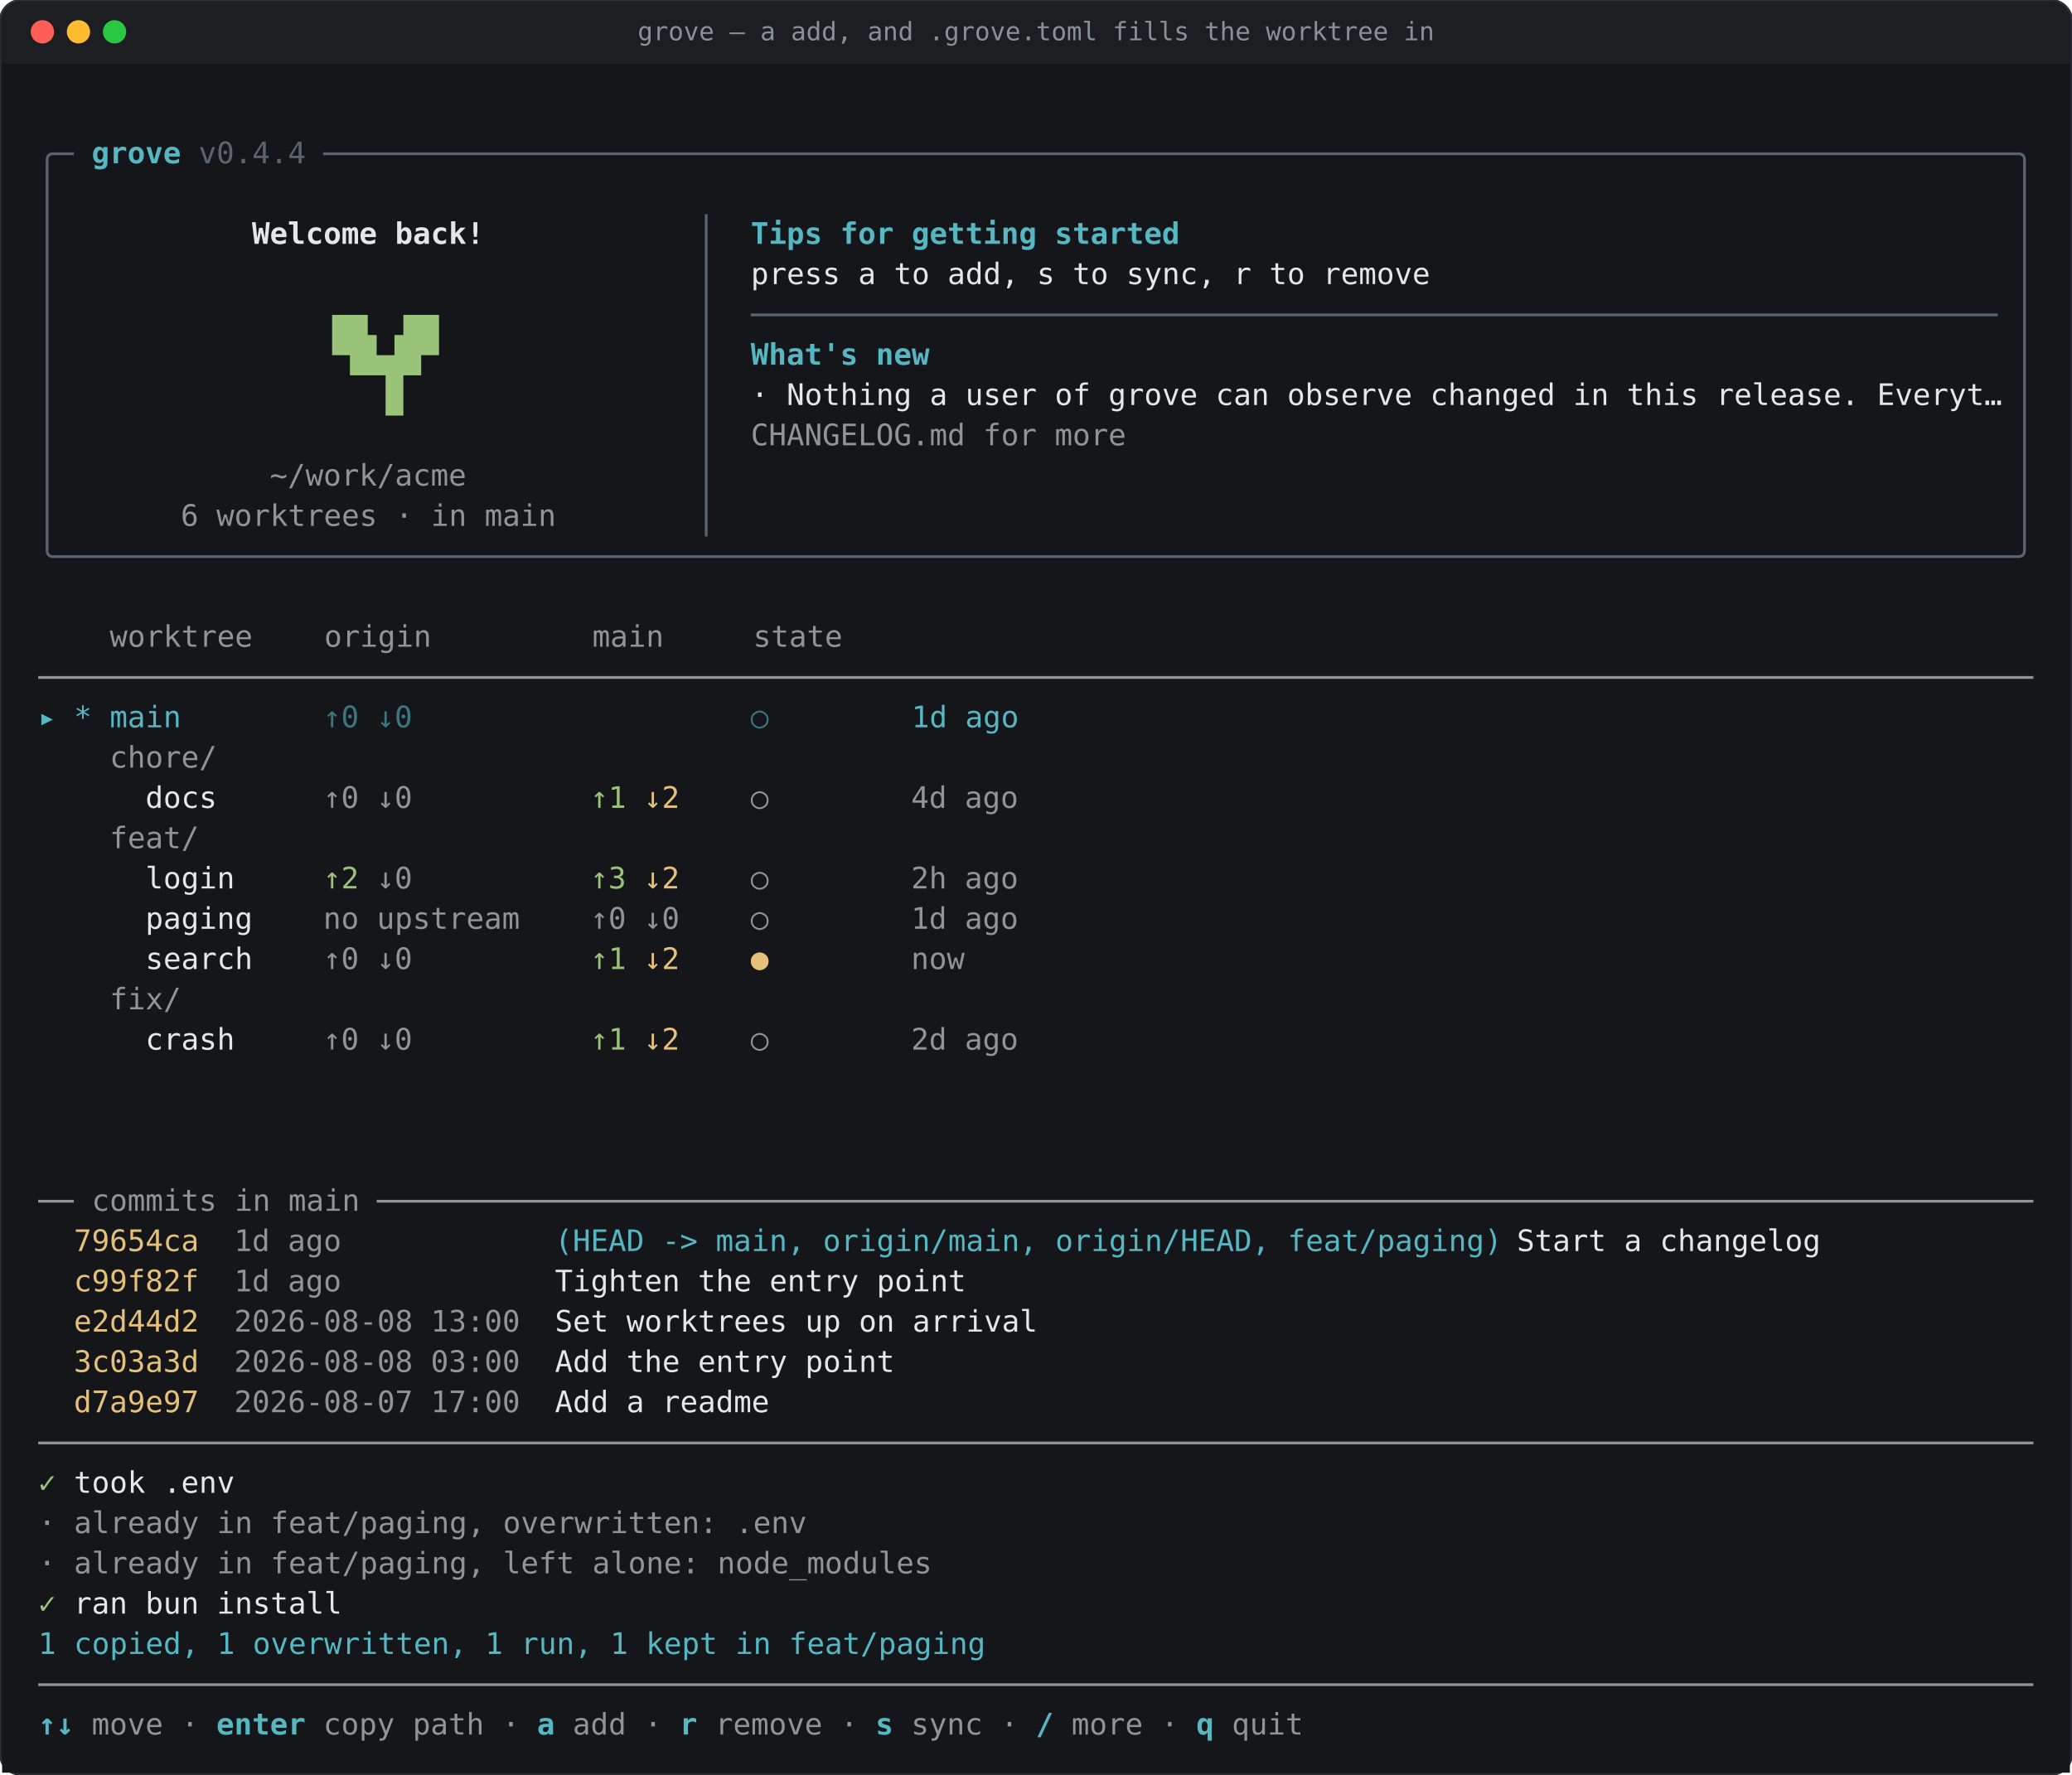
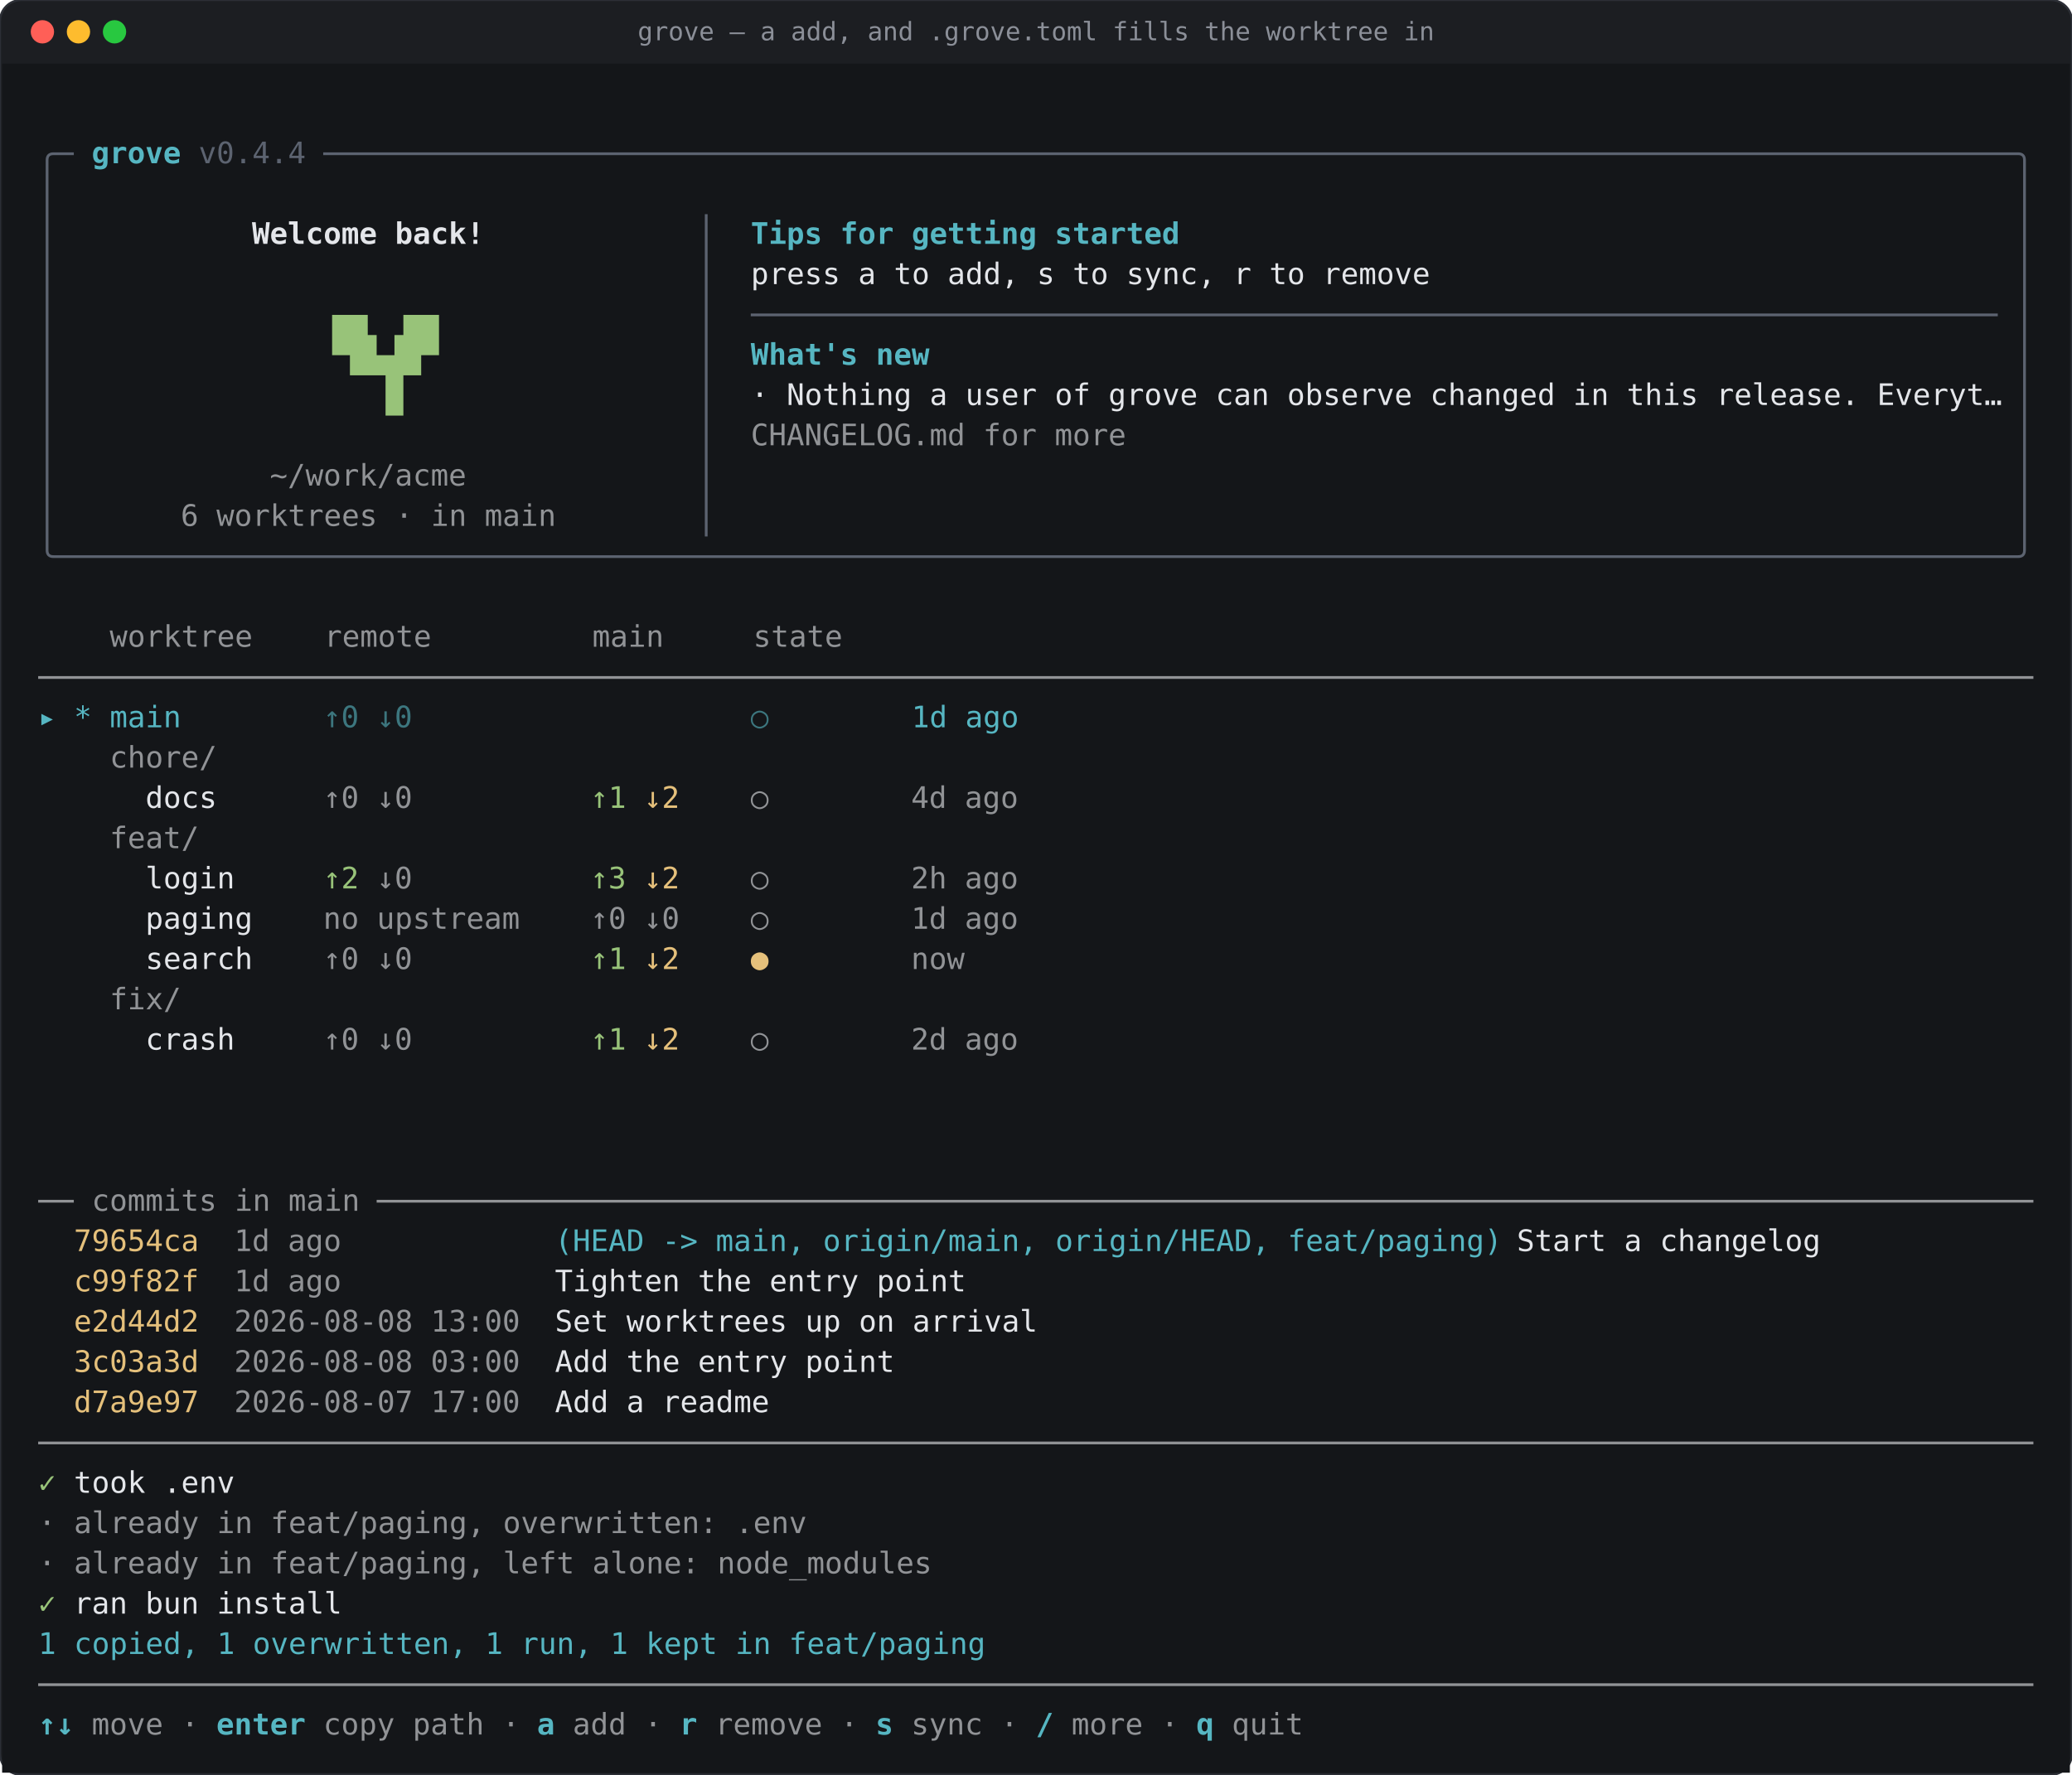
<svg xmlns="http://www.w3.org/2000/svg" width="977" height="837" viewBox="0 0 977 837" font-family="ui-monospace, SFMono-Regular, Menlo, Consolas, 'DejaVu Sans Mono', monospace" font-size="14">
  <rect width="977" height="837" rx="10" fill="#1c1e22" stroke="#2c2f36" />
  <rect x="1" y="30" width="975" height="806" fill="#141619" />
  <circle cx="20" cy="15" r="5.5" fill="#ff5f57" />
  <circle cx="37" cy="15" r="5.5" fill="#febc2e" />
  <circle cx="54" cy="15" r="5.5" fill="#28c840" />
  <text x="488.5" y="19" fill="#8b8f98" font-size="12" text-anchor="middle">grove — a add, and .grove.toml fills the worktree in</text>
  <path fill="#98c379" opacity="1" d="M156.60 148.50h4.20v9.50h-4.20zM160.80 148.50h8.40v9.50h-8.40zM169.20 148.50h4.20v9.50h-4.20zM190.20 148.50h4.20v9.50h-4.20zM194.40 148.50h8.40v9.50h-8.40zM202.80 148.50h4.20v9.50h-4.20zM156.60 158.00h4.20v9.50h-4.20zM160.80 158.00h4.20v9.50h-4.20zM165.00 158.00h4.20v9.50h-4.20zM165.00 167.50h4.20v9.50h-4.20zM169.20 158.00h8.40v19.00h-8.40zM177.60 167.50h8.40v9.50h-8.40zM186.00 158.00h8.40v19.00h-8.40zM194.40 158.00h4.20v9.50h-4.20zM198.60 158.00h4.20v9.50h-4.20zM194.40 167.50h4.20v9.50h-4.20zM202.80 158.00h4.20v9.50h-4.20zM181.80 177.00h4.20v19.00h-4.20zM186.00 177.00h4.20v19.00h-4.20z" />
  <path fill="none" stroke="#5c6370" stroke-width="1.3" opacity="1" d="M22.20 82.00V75.50Q22.20 72.50 25.20 72.50H26.40M26.40 72.50H34.80M152.40 72.50H950.40M954.60 82.00V75.50Q954.60 72.50 951.60 72.50H950.40M22.20 82.00V101.00M954.60 82.00V101.00M22.20 101.00V120.00M333.00 101.00V120.00M954.60 101.00V120.00M22.20 120.00V139.00M333.00 120.00V139.00M954.60 120.00V139.00M22.20 139.00V158.00M333.00 139.00V158.00M354.00 148.50H942.00M954.60 139.00V158.00M22.20 158.00V177.00M333.00 158.00V177.00M954.60 158.00V177.00M22.20 177.00V196.00M333.00 177.00V196.00M954.60 177.00V196.00M22.20 196.00V215.00M333.00 196.00V215.00M954.60 196.00V215.00M22.20 215.00V234.00M333.00 215.00V234.00M954.60 215.00V234.00M22.20 234.00V253.00M333.00 234.00V253.00M954.60 234.00V253.00M22.20 253.00V259.50Q22.20 262.50 25.20 262.50H26.40M26.40 262.50H950.40M954.60 253.00V259.50Q954.60 262.50 951.60 262.50H950.40" />
  <path fill="none" stroke="#e4e6ea" stroke-width="1.3" opacity="0.6" d="M18.00 319.50H958.80M18.00 566.50H34.80M177.60 566.50H958.80M18.00 680.50H958.80M18.00 794.50H958.80" />
  <text x="43.2" y="77.0" fill="#56b6c2" font-weight="600" textLength="42.0" lengthAdjust="spacingAndGlyphs" xml:space="preserve">grove</text>
  <text x="85.2" y="77.0" fill="#5c6370" textLength="67.2" lengthAdjust="spacingAndGlyphs" xml:space="preserve"> v0.4.4 </text>
  <text x="118.8" y="115.0" fill="#e4e6ea" font-weight="600" textLength="109.2" lengthAdjust="spacingAndGlyphs" xml:space="preserve">Welcome back!</text>
  <text x="354.0" y="115.0" fill="#56b6c2" font-weight="600" textLength="201.6" lengthAdjust="spacingAndGlyphs" xml:space="preserve">Tips for getting started</text>
  <text x="337.2" y="134.0" fill="#e4e6ea" textLength="613.2" lengthAdjust="spacingAndGlyphs" xml:space="preserve">  press a to add, s to sync, r to remove                                 </text>
  <text x="354.0" y="172.0" fill="#56b6c2" font-weight="600" textLength="84.0" lengthAdjust="spacingAndGlyphs" xml:space="preserve">What's new</text>
  <text x="337.2" y="191.0" fill="#e4e6ea" textLength="613.2" lengthAdjust="spacingAndGlyphs" xml:space="preserve">  · Nothing a user of grove can observe changed in this release. Everyt… </text>
  <text x="354.0" y="210.0" fill="#e4e6ea" opacity="0.6" textLength="176.4" lengthAdjust="spacingAndGlyphs" xml:space="preserve">CHANGELOG.md for more</text>
  <text x="127.2" y="229.0" fill="#e4e6ea" opacity="0.6" textLength="92.4" lengthAdjust="spacingAndGlyphs" xml:space="preserve">~/work/acme</text>
  <text x="85.2" y="248.0" fill="#e4e6ea" opacity="0.6" textLength="176.4" lengthAdjust="spacingAndGlyphs" xml:space="preserve">6 worktrees · in main</text>
-   <text x="18.0" y="305.0" fill="#e4e6ea" opacity="0.6" textLength="378.0" lengthAdjust="spacingAndGlyphs" xml:space="preserve">    worktree    origin         main     state</text>
+   <text x="18.0" y="305.0" fill="#e4e6ea" opacity="0.6" textLength="378.0" lengthAdjust="spacingAndGlyphs" xml:space="preserve">    worktree    remote         main     state</text>
  <text x="18.0" y="343.0" fill="#56b6c2" textLength="134.4" lengthAdjust="spacingAndGlyphs" xml:space="preserve">▸ * main        </text>
  <text x="152.4" y="343.0" fill="#56b6c2" opacity="0.6" textLength="16.8" lengthAdjust="spacingAndGlyphs" xml:space="preserve">↑0</text>
  <text x="177.6" y="343.0" fill="#56b6c2" opacity="0.6" textLength="16.8" lengthAdjust="spacingAndGlyphs" xml:space="preserve">↓0</text>
  <text x="354.0" y="343.0" fill="#56b6c2" opacity="0.6" textLength="8.4" lengthAdjust="spacingAndGlyphs" xml:space="preserve">○</text>
  <text x="362.4" y="343.0" fill="#56b6c2" textLength="117.6" lengthAdjust="spacingAndGlyphs" xml:space="preserve">        1d ago</text>
  <text x="18.0" y="362.0" fill="#e4e6ea" opacity="0.6" textLength="84.0" lengthAdjust="spacingAndGlyphs" xml:space="preserve">    chore/</text>
  <text x="18.0" y="381.0" fill="#e4e6ea" textLength="134.4" lengthAdjust="spacingAndGlyphs" xml:space="preserve">      docs      </text>
  <text x="152.4" y="381.0" fill="#e4e6ea" opacity="0.6" textLength="16.8" lengthAdjust="spacingAndGlyphs" xml:space="preserve">↑0</text>
  <text x="177.6" y="381.0" fill="#e4e6ea" opacity="0.6" textLength="16.8" lengthAdjust="spacingAndGlyphs" xml:space="preserve">↓0</text>
  <text x="278.4" y="381.0" fill="#98c379" textLength="16.8" lengthAdjust="spacingAndGlyphs" xml:space="preserve">↑1</text>
  <text x="303.6" y="381.0" fill="#e5c07b" textLength="16.8" lengthAdjust="spacingAndGlyphs" xml:space="preserve">↓2</text>
  <text x="354.0" y="381.0" fill="#e4e6ea" opacity="0.6" textLength="8.4" lengthAdjust="spacingAndGlyphs" xml:space="preserve">○</text>
  <text x="429.6" y="381.0" fill="#e4e6ea" opacity="0.6" textLength="50.4" lengthAdjust="spacingAndGlyphs" xml:space="preserve">4d ago</text>
  <text x="18.0" y="400.0" fill="#e4e6ea" opacity="0.6" textLength="75.6" lengthAdjust="spacingAndGlyphs" xml:space="preserve">    feat/</text>
  <text x="18.0" y="419.0" fill="#e4e6ea" textLength="134.4" lengthAdjust="spacingAndGlyphs" xml:space="preserve">      login     </text>
  <text x="152.4" y="419.0" fill="#98c379" textLength="16.8" lengthAdjust="spacingAndGlyphs" xml:space="preserve">↑2</text>
  <text x="177.6" y="419.0" fill="#e4e6ea" opacity="0.6" textLength="16.8" lengthAdjust="spacingAndGlyphs" xml:space="preserve">↓0</text>
  <text x="278.4" y="419.0" fill="#98c379" textLength="16.8" lengthAdjust="spacingAndGlyphs" xml:space="preserve">↑3</text>
  <text x="303.6" y="419.0" fill="#e5c07b" textLength="16.8" lengthAdjust="spacingAndGlyphs" xml:space="preserve">↓2</text>
  <text x="354.0" y="419.0" fill="#e4e6ea" opacity="0.6" textLength="8.4" lengthAdjust="spacingAndGlyphs" xml:space="preserve">○</text>
  <text x="429.6" y="419.0" fill="#e4e6ea" opacity="0.6" textLength="50.4" lengthAdjust="spacingAndGlyphs" xml:space="preserve">2h ago</text>
  <text x="18.0" y="438.0" fill="#e4e6ea" textLength="134.4" lengthAdjust="spacingAndGlyphs" xml:space="preserve">      paging    </text>
  <text x="152.4" y="438.0" fill="#e4e6ea" opacity="0.6" textLength="92.4" lengthAdjust="spacingAndGlyphs" xml:space="preserve">no upstream</text>
  <text x="278.4" y="438.0" fill="#e4e6ea" opacity="0.6" textLength="16.8" lengthAdjust="spacingAndGlyphs" xml:space="preserve">↑0</text>
  <text x="303.6" y="438.0" fill="#e4e6ea" opacity="0.6" textLength="16.8" lengthAdjust="spacingAndGlyphs" xml:space="preserve">↓0</text>
  <text x="354.0" y="438.0" fill="#e4e6ea" opacity="0.6" textLength="8.4" lengthAdjust="spacingAndGlyphs" xml:space="preserve">○</text>
  <text x="429.6" y="438.0" fill="#e4e6ea" opacity="0.6" textLength="50.4" lengthAdjust="spacingAndGlyphs" xml:space="preserve">1d ago</text>
  <text x="18.0" y="457.0" fill="#e4e6ea" textLength="134.4" lengthAdjust="spacingAndGlyphs" xml:space="preserve">      search    </text>
  <text x="152.4" y="457.0" fill="#e4e6ea" opacity="0.6" textLength="16.8" lengthAdjust="spacingAndGlyphs" xml:space="preserve">↑0</text>
  <text x="177.6" y="457.0" fill="#e4e6ea" opacity="0.6" textLength="16.8" lengthAdjust="spacingAndGlyphs" xml:space="preserve">↓0</text>
  <text x="278.4" y="457.0" fill="#98c379" textLength="16.8" lengthAdjust="spacingAndGlyphs" xml:space="preserve">↑1</text>
  <text x="303.6" y="457.0" fill="#e5c07b" textLength="16.8" lengthAdjust="spacingAndGlyphs" xml:space="preserve">↓2</text>
  <text x="354.0" y="457.0" fill="#e5c07b" textLength="8.4" lengthAdjust="spacingAndGlyphs" xml:space="preserve">●</text>
  <text x="429.6" y="457.0" fill="#e4e6ea" opacity="0.6" textLength="50.4" lengthAdjust="spacingAndGlyphs" xml:space="preserve">now   </text>
  <text x="18.0" y="476.0" fill="#e4e6ea" opacity="0.6" textLength="67.2" lengthAdjust="spacingAndGlyphs" xml:space="preserve">    fix/</text>
  <text x="18.0" y="495.0" fill="#e4e6ea" textLength="134.4" lengthAdjust="spacingAndGlyphs" xml:space="preserve">      crash     </text>
  <text x="152.4" y="495.0" fill="#e4e6ea" opacity="0.6" textLength="16.8" lengthAdjust="spacingAndGlyphs" xml:space="preserve">↑0</text>
  <text x="177.6" y="495.0" fill="#e4e6ea" opacity="0.6" textLength="16.8" lengthAdjust="spacingAndGlyphs" xml:space="preserve">↓0</text>
  <text x="278.4" y="495.0" fill="#98c379" textLength="16.8" lengthAdjust="spacingAndGlyphs" xml:space="preserve">↑1</text>
  <text x="303.6" y="495.0" fill="#e5c07b" textLength="16.8" lengthAdjust="spacingAndGlyphs" xml:space="preserve">↓2</text>
  <text x="354.0" y="495.0" fill="#e4e6ea" opacity="0.6" textLength="8.4" lengthAdjust="spacingAndGlyphs" xml:space="preserve">○</text>
  <text x="429.6" y="495.0" fill="#e4e6ea" opacity="0.6" textLength="50.4" lengthAdjust="spacingAndGlyphs" xml:space="preserve">2d ago</text>
  <text x="34.8" y="571.0" fill="#e4e6ea" opacity="0.6" textLength="142.8" lengthAdjust="spacingAndGlyphs" xml:space="preserve"> commits in main </text>
  <text x="34.8" y="590.0" fill="#e5c07b" textLength="58.8" lengthAdjust="spacingAndGlyphs" xml:space="preserve">79654ca</text>
  <text x="110.4" y="590.0" fill="#e4e6ea" opacity="0.6" textLength="134.4" lengthAdjust="spacingAndGlyphs" xml:space="preserve">1d ago          </text>
  <text x="261.6" y="590.0" fill="#56b6c2" textLength="453.6" lengthAdjust="spacingAndGlyphs" xml:space="preserve">(HEAD -&gt; main, origin/main, origin/HEAD, feat/paging) </text>
  <text x="715.2" y="590.0" fill="#e4e6ea" textLength="142.8" lengthAdjust="spacingAndGlyphs" xml:space="preserve">Start a changelog</text>
  <text x="34.8" y="609.0" fill="#e5c07b" textLength="58.8" lengthAdjust="spacingAndGlyphs" xml:space="preserve">c99f82f</text>
  <text x="110.4" y="609.0" fill="#e4e6ea" opacity="0.6" textLength="134.4" lengthAdjust="spacingAndGlyphs" xml:space="preserve">1d ago          </text>
  <text x="244.8" y="609.0" fill="#e4e6ea" textLength="210.0" lengthAdjust="spacingAndGlyphs" xml:space="preserve">  Tighten the entry point</text>
  <text x="34.8" y="628.0" fill="#e5c07b" textLength="58.8" lengthAdjust="spacingAndGlyphs" xml:space="preserve">e2d44d2</text>
  <text x="110.4" y="628.0" fill="#e4e6ea" opacity="0.6" textLength="134.4" lengthAdjust="spacingAndGlyphs" xml:space="preserve">2026-08-08 13:00</text>
  <text x="244.8" y="628.0" fill="#e4e6ea" textLength="243.6" lengthAdjust="spacingAndGlyphs" xml:space="preserve">  Set worktrees up on arrival</text>
  <text x="34.8" y="647.0" fill="#e5c07b" textLength="58.8" lengthAdjust="spacingAndGlyphs" xml:space="preserve">3c03a3d</text>
  <text x="110.4" y="647.0" fill="#e4e6ea" opacity="0.6" textLength="134.4" lengthAdjust="spacingAndGlyphs" xml:space="preserve">2026-08-08 03:00</text>
  <text x="244.8" y="647.0" fill="#e4e6ea" textLength="176.4" lengthAdjust="spacingAndGlyphs" xml:space="preserve">  Add the entry point</text>
  <text x="34.8" y="666.0" fill="#e5c07b" textLength="58.8" lengthAdjust="spacingAndGlyphs" xml:space="preserve">d7a9e97</text>
  <text x="110.4" y="666.0" fill="#e4e6ea" opacity="0.6" textLength="134.4" lengthAdjust="spacingAndGlyphs" xml:space="preserve">2026-08-07 17:00</text>
  <text x="244.8" y="666.0" fill="#e4e6ea" textLength="117.6" lengthAdjust="spacingAndGlyphs" xml:space="preserve">  Add a readme</text>
  <text x="18.0" y="704.0" fill="#98c379" textLength="8.4" lengthAdjust="spacingAndGlyphs" xml:space="preserve">✓</text>
  <text x="26.4" y="704.0" fill="#e4e6ea" textLength="84.0" lengthAdjust="spacingAndGlyphs" xml:space="preserve"> took .env</text>
  <text x="18.0" y="723.0" fill="#e4e6ea" opacity="0.6" textLength="361.2" lengthAdjust="spacingAndGlyphs" xml:space="preserve">· already in feat/paging, overwritten: .env</text>
  <text x="18.0" y="742.0" fill="#e4e6ea" opacity="0.6" textLength="420.0" lengthAdjust="spacingAndGlyphs" xml:space="preserve">· already in feat/paging, left alone: node_modules</text>
  <text x="18.0" y="761.0" fill="#98c379" textLength="8.4" lengthAdjust="spacingAndGlyphs" xml:space="preserve">✓</text>
  <text x="26.4" y="761.0" fill="#e4e6ea" textLength="134.4" lengthAdjust="spacingAndGlyphs" xml:space="preserve"> ran bun install</text>
  <text x="18.0" y="780.0" fill="#56b6c2" textLength="445.2" lengthAdjust="spacingAndGlyphs" xml:space="preserve">1 copied, 1 overwritten, 1 run, 1 kept in feat/paging</text>
  <text x="18.0" y="818.0" fill="#56b6c2" font-weight="600" textLength="16.8" lengthAdjust="spacingAndGlyphs" xml:space="preserve">↑↓</text>
  <text x="34.8" y="818.0" fill="#e4e6ea" opacity="0.6" textLength="67.2" lengthAdjust="spacingAndGlyphs" xml:space="preserve"> move · </text>
  <text x="102.0" y="818.0" fill="#56b6c2" font-weight="600" textLength="42.0" lengthAdjust="spacingAndGlyphs" xml:space="preserve">enter</text>
  <text x="144.0" y="818.0" fill="#e4e6ea" opacity="0.6" textLength="109.2" lengthAdjust="spacingAndGlyphs" xml:space="preserve"> copy path · </text>
  <text x="253.2" y="818.0" fill="#56b6c2" font-weight="600" textLength="8.4" lengthAdjust="spacingAndGlyphs" xml:space="preserve">a</text>
  <text x="261.6" y="818.0" fill="#e4e6ea" opacity="0.6" textLength="58.8" lengthAdjust="spacingAndGlyphs" xml:space="preserve"> add · </text>
  <text x="320.4" y="818.0" fill="#56b6c2" font-weight="600" textLength="8.4" lengthAdjust="spacingAndGlyphs" xml:space="preserve">r</text>
  <text x="328.8" y="818.0" fill="#e4e6ea" opacity="0.6" textLength="84.0" lengthAdjust="spacingAndGlyphs" xml:space="preserve"> remove · </text>
  <text x="412.8" y="818.0" fill="#56b6c2" font-weight="600" textLength="8.4" lengthAdjust="spacingAndGlyphs" xml:space="preserve">s</text>
  <text x="421.2" y="818.0" fill="#e4e6ea" opacity="0.6" textLength="67.2" lengthAdjust="spacingAndGlyphs" xml:space="preserve"> sync · </text>
  <text x="488.4" y="818.0" fill="#56b6c2" font-weight="600" textLength="8.4" lengthAdjust="spacingAndGlyphs" xml:space="preserve">/</text>
  <text x="496.8" y="818.0" fill="#e4e6ea" opacity="0.6" textLength="67.2" lengthAdjust="spacingAndGlyphs" xml:space="preserve"> more · </text>
  <text x="564.0" y="818.0" fill="#56b6c2" font-weight="600" textLength="8.4" lengthAdjust="spacingAndGlyphs" xml:space="preserve">q</text>
  <text x="572.4" y="818.0" fill="#e4e6ea" opacity="0.6" textLength="42.0" lengthAdjust="spacingAndGlyphs" xml:space="preserve"> quit</text>
</svg>
